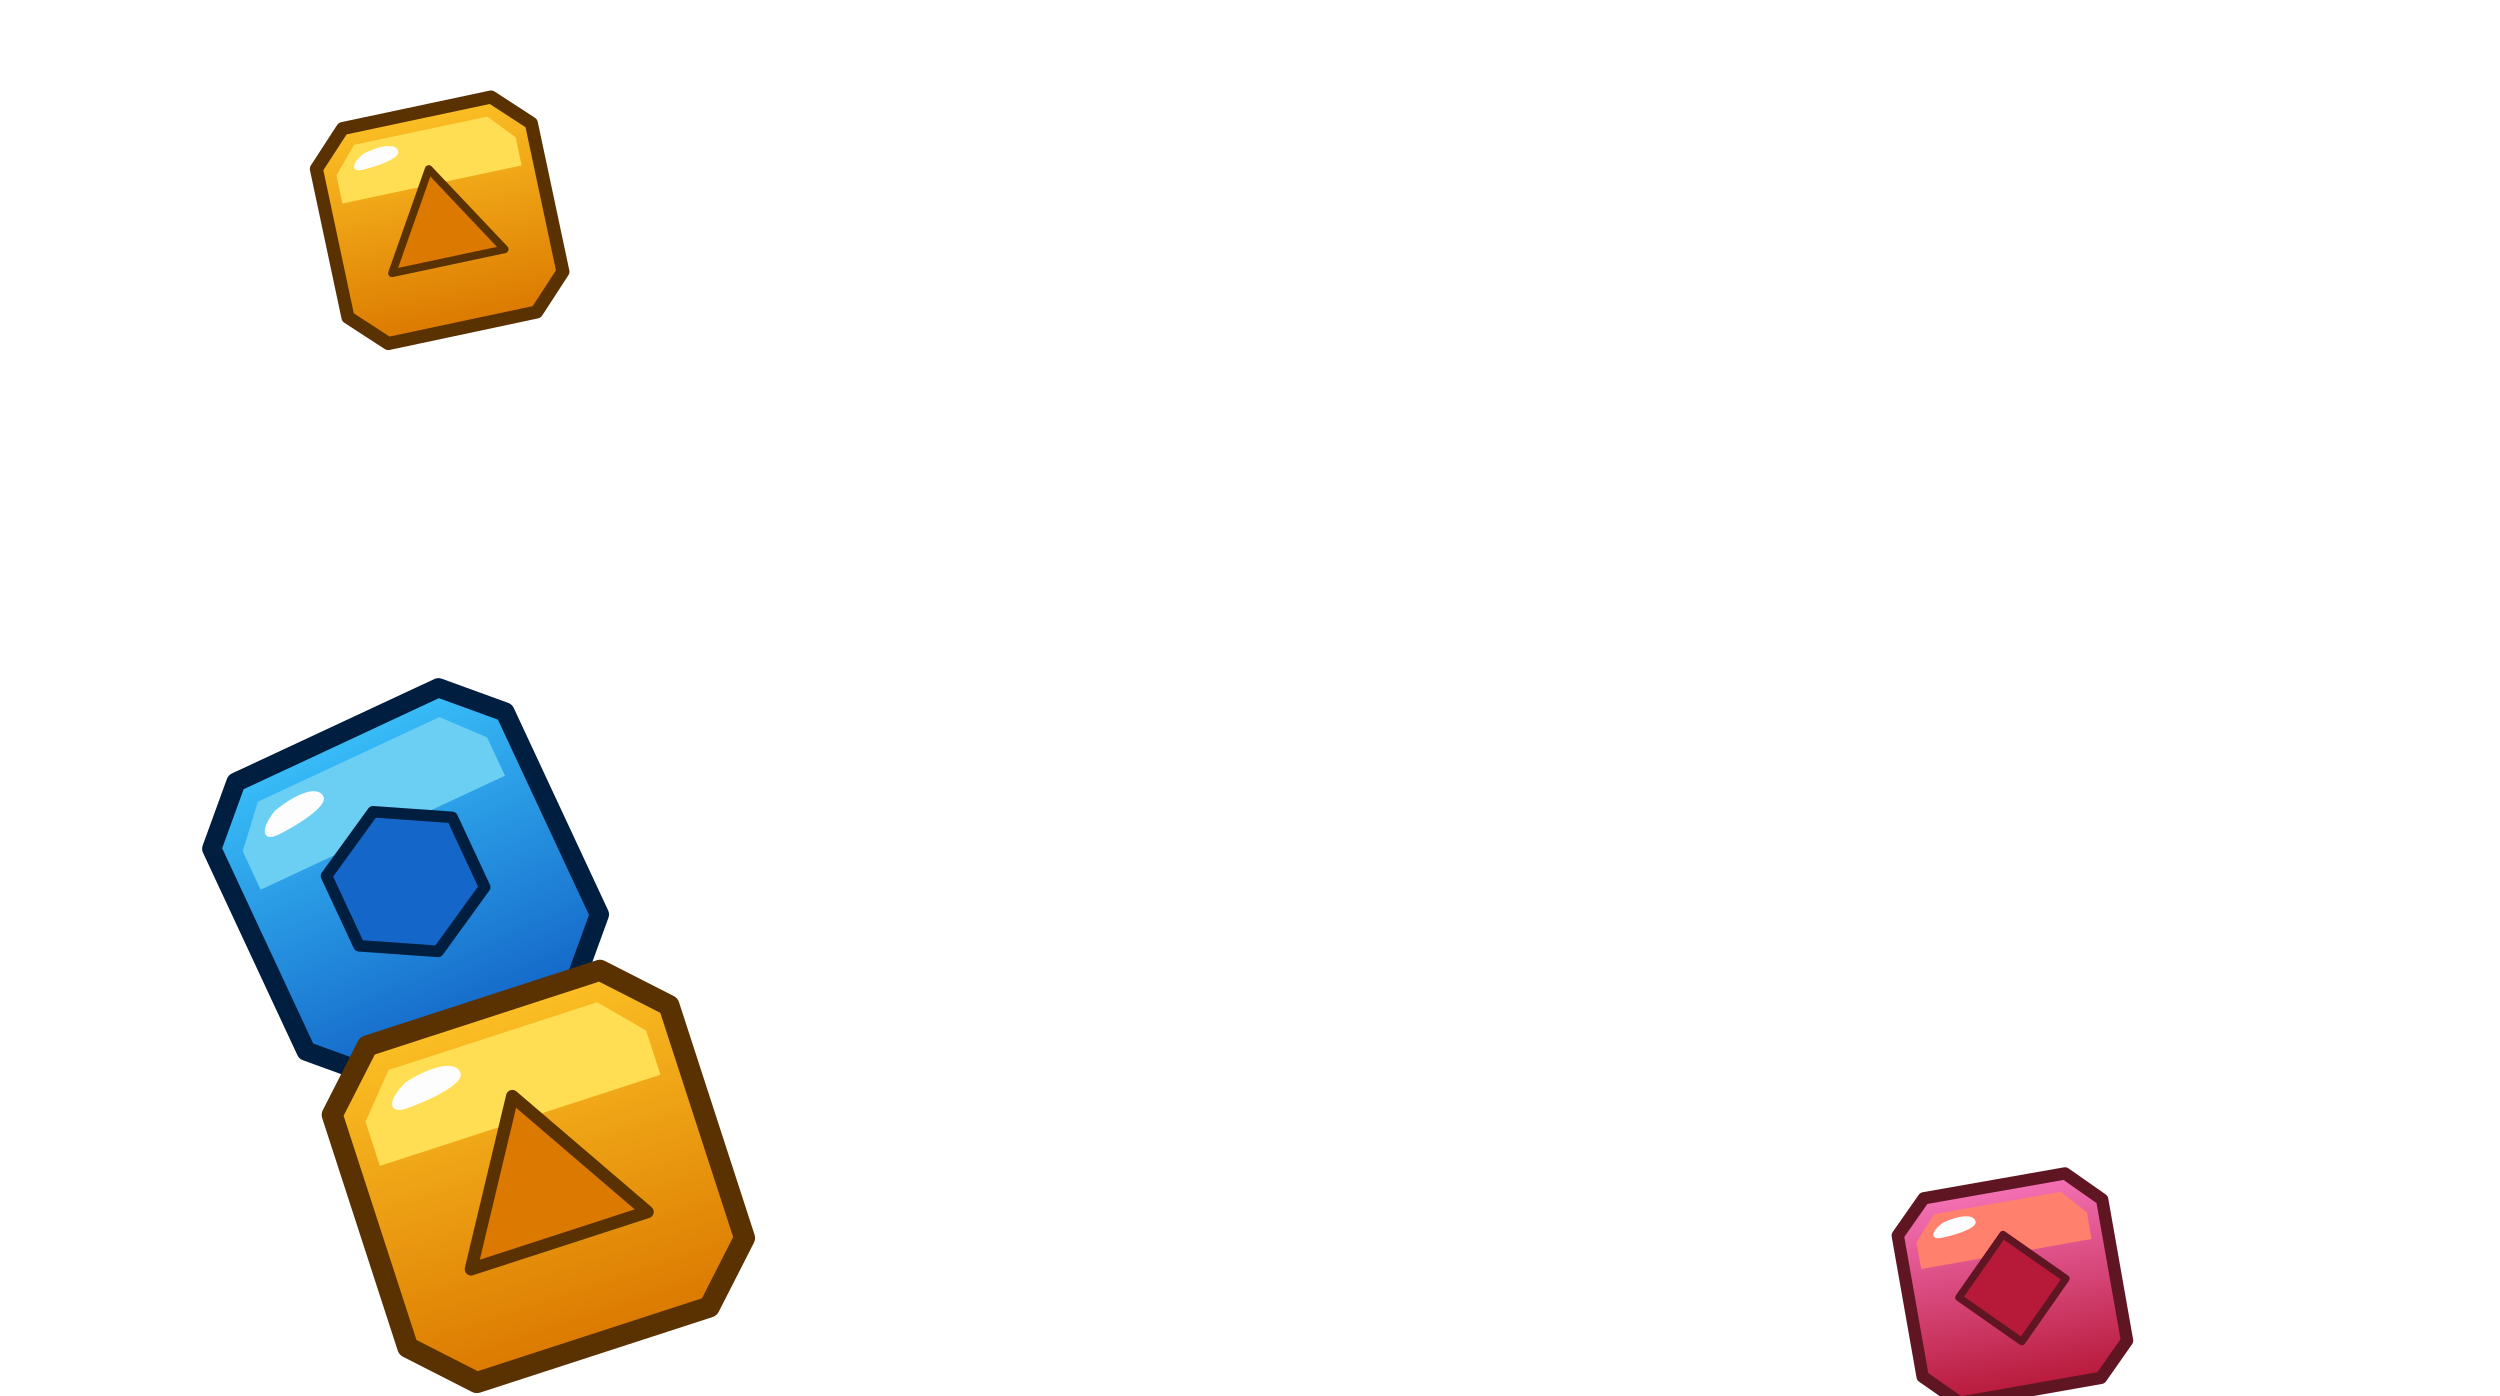
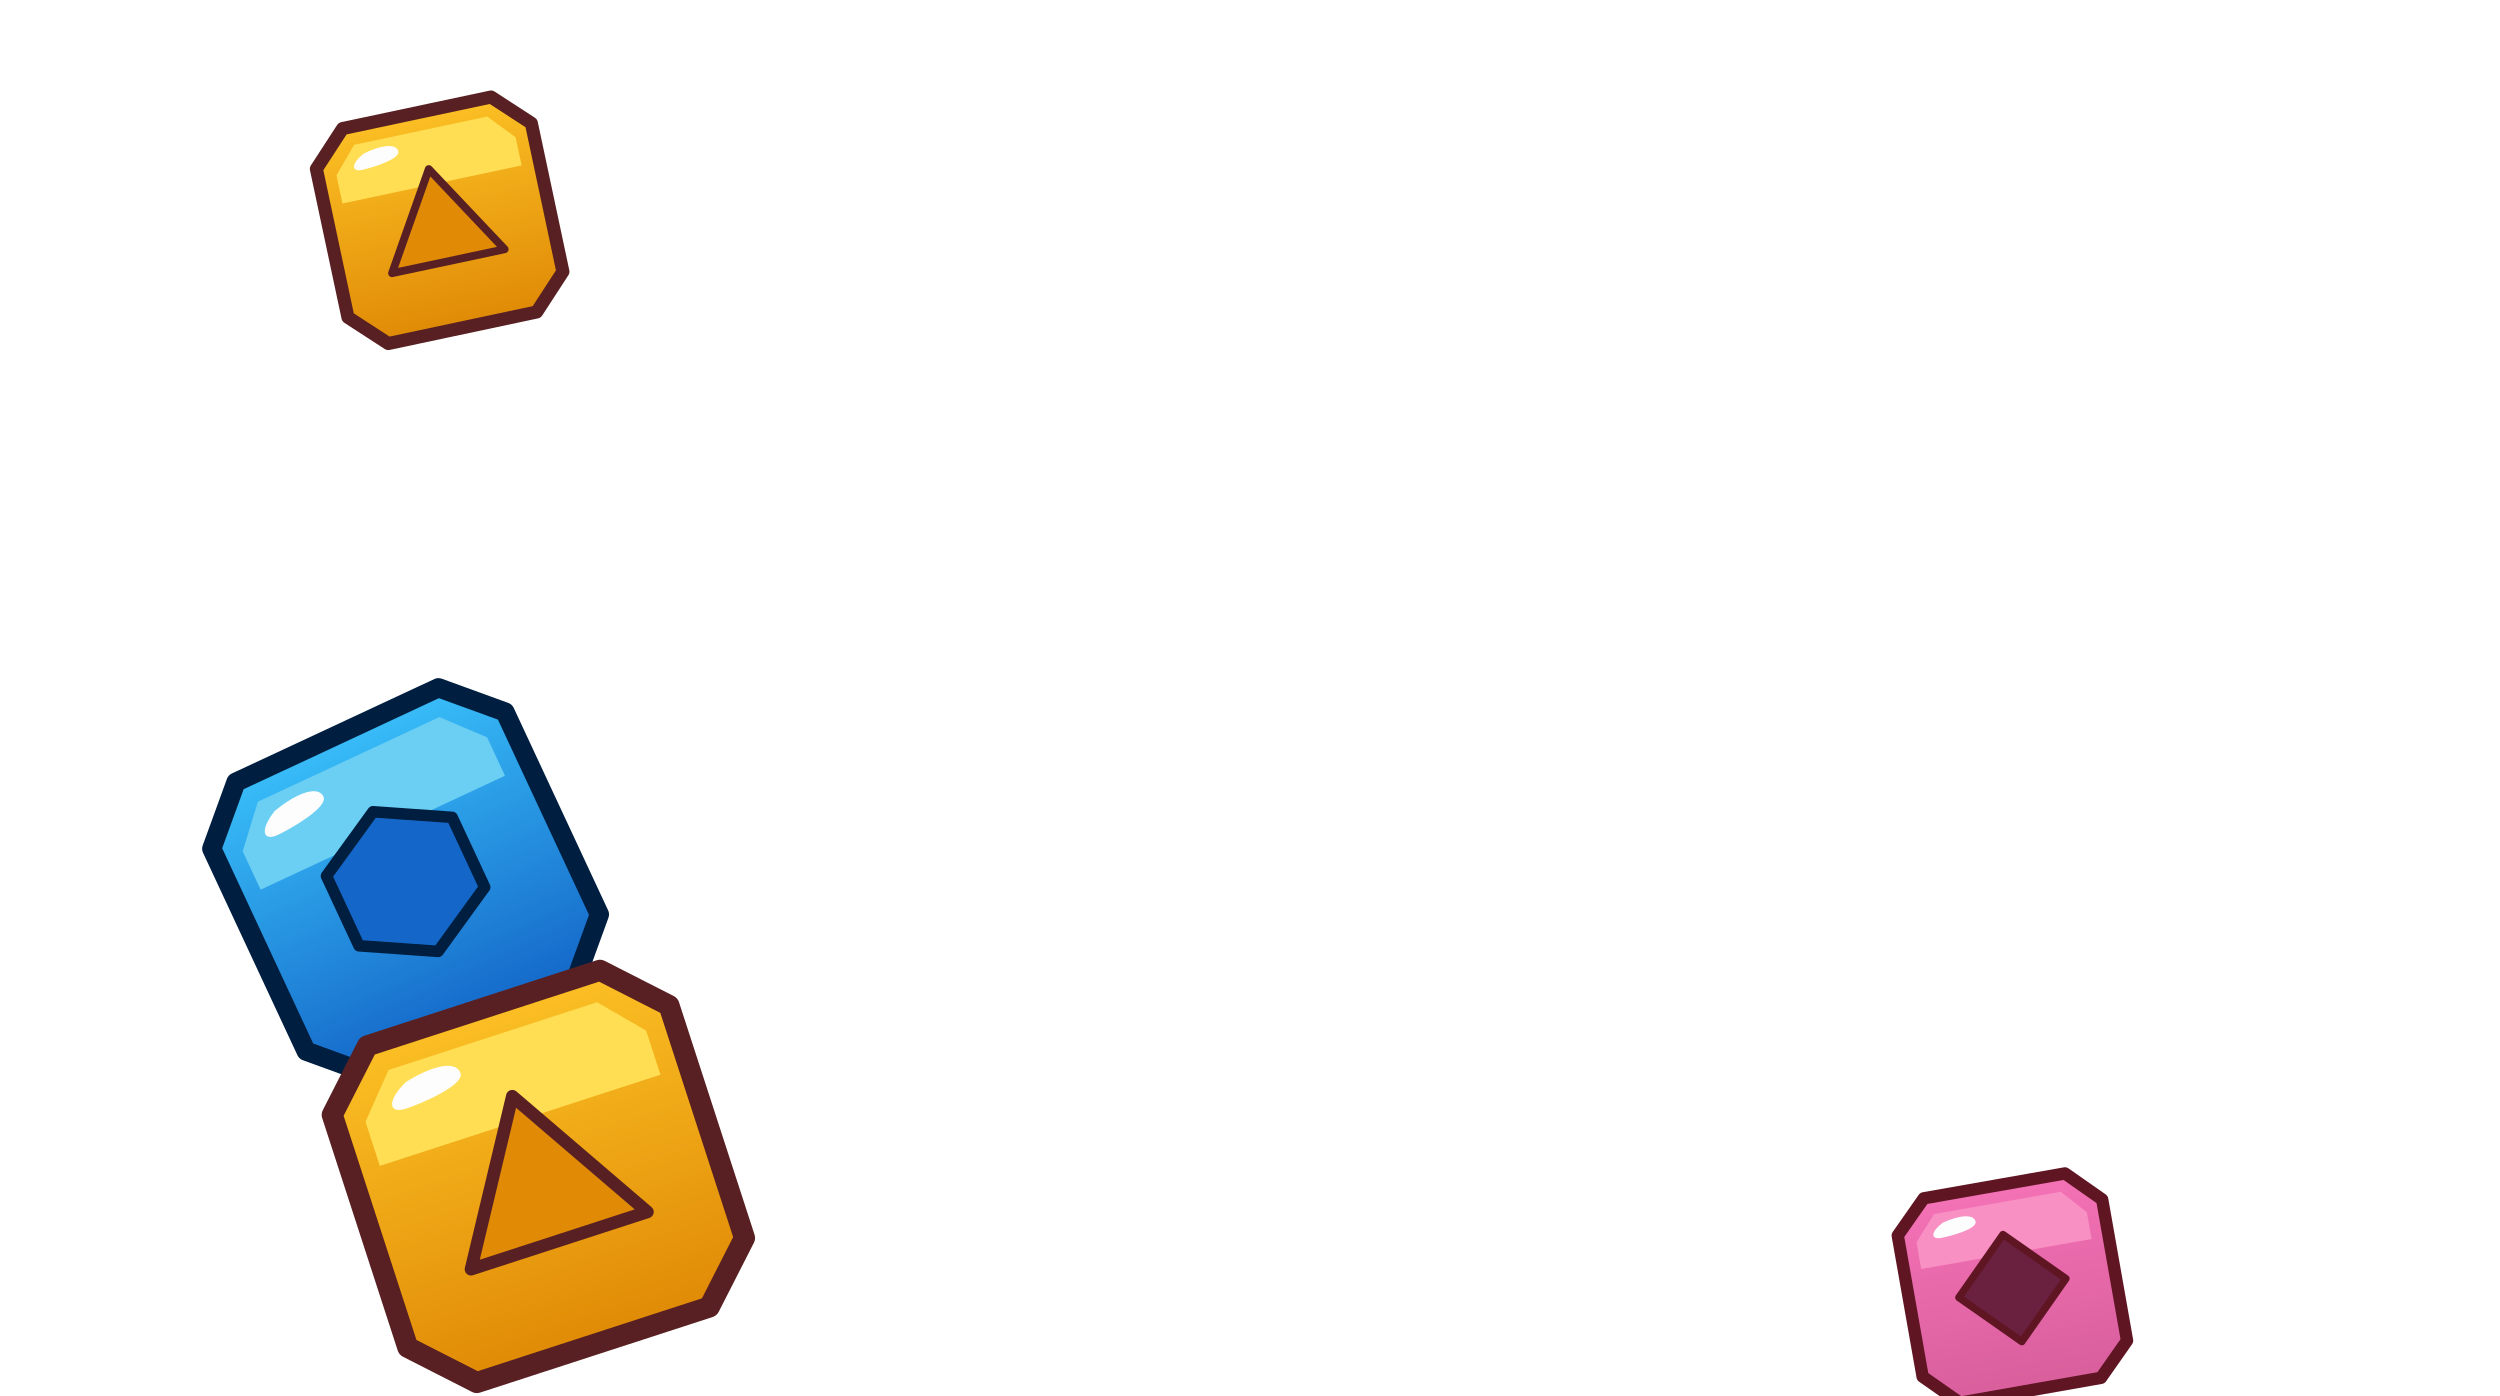
<svg xmlns="http://www.w3.org/2000/svg" viewBox="0 0 344 192">
  <g transform="translate(22 109) rotate(-25) scale(.53)" opacity="1">
    <defs>
      <linearGradient id="motif-0-volume" x2="0" y2="1">
        <stop stop-color="#38BDF8" />
        <stop offset="1" stop-color="#1467C8" />
      </linearGradient>
    </defs>
    <polygon points="19,6 77,6 90,19 90,77 77,90 19,90 6,77 6,19" fill="url(#motif-0-volume)" stroke="#001E40" stroke-width="5" stroke-linejoin="round" />
    <path d="M22 13H74L83 23V34H13V23Z" fill="#6BCEF3" />
    <polygon points="48,28 66,38 66,58 48,68 30,58 30,38" fill="#1467C8" stroke="#001E40" stroke-width="3" stroke-linejoin="round" />
    <path d="M25 17c8-2 13-1 13 2s-11 4-15 4-4-3 2-6z" fill="#FDFDFD" />
  </g>
  <g transform="translate(39 144) rotate(-18) scale(.58)" opacity="1">
    <defs>
      <linearGradient id="motif-1-volume" x2="0" y2="1">
        <stop stop-color="#FBBF24" />
-         <stop offset="1" stop-color="#DB7900" />
+         <stop offset="1" stop-color="#E08A06" />
      </linearGradient>
    </defs>
-     <polygon points="19,6 77,6 90,19 90,77 77,90 19,90 6,77 6,19" fill="url(#motif-1-volume)" stroke="#5A3101" stroke-width="5" stroke-linejoin="round" />
+     <polygon points="19,6 77,6 90,19 90,77 77,90 19,90 6,77 6,19" fill="url(#motif-1-volume)" stroke="#582022" stroke-width="5" stroke-linejoin="round" />
    <path d="M22 13H74L83 23V34H13V23Z" fill="#FFDE54" />
-     <polygon points="48,28 70,64 26,64" fill="#DB7900" stroke="#5A3101" stroke-width="3" stroke-linejoin="round" />
+     <polygon points="48,28 70,64 26,64" fill="#E08A06" stroke="#582022" stroke-width="3" stroke-linejoin="round" />
    <path d="M25 17c8-2 13-1 13 2s-11 4-15 4-4-3 2-6z" fill="#FDFDFD" />
  </g>
  <g transform="translate(258 164) rotate(-10) scale(.34)" opacity="1">
    <defs>
      <linearGradient id="motif-2-volume" x2="0" y2="1">
        <stop stop-color="#F472B6" />
-         <stop offset="1" stop-color="#B71939" />
+         <stop offset="1" stop-color="#D85E9C" />
      </linearGradient>
    </defs>
    <polygon points="19,6 77,6 90,19 90,77 77,90 19,90 6,77 6,19" fill="url(#motif-2-volume)" stroke="#601523" stroke-width="5" stroke-linejoin="round" />
-     <path d="M22 13H74L83 23V34H13V23Z" fill="#FF806D" />
-     <polygon points="48,26 70,48 48,70 26,48" fill="#B71939" stroke="#601523" stroke-width="3" stroke-linejoin="round" />
+     <path d="M22 13H74L83 23V34H13V23Z" fill="#F890C4" />
+     <polygon points="48,26 70,48 48,70 26,48" fill="#6A2140" stroke="#601523" stroke-width="3" stroke-linejoin="round" />
    <path d="M25 17c8-2 13-1 13 2s-11 4-15 4-4-3 2-6z" fill="#FDFDFD" />
  </g>
  <g transform="translate(40 17) rotate(-12) scale(.36)" opacity="1">
    <defs>
      <linearGradient id="motif-3-volume" x2="0" y2="1">
        <stop stop-color="#FBBF24" />
-         <stop offset="1" stop-color="#DB7900" />
+         <stop offset="1" stop-color="#E08A06" />
      </linearGradient>
    </defs>
-     <polygon points="19,6 77,6 90,19 90,77 77,90 19,90 6,77 6,19" fill="url(#motif-3-volume)" stroke="#5A3101" stroke-width="5" stroke-linejoin="round" />
+     <polygon points="19,6 77,6 90,19 90,77 77,90 19,90 6,77 6,19" fill="url(#motif-3-volume)" stroke="#582022" stroke-width="5" stroke-linejoin="round" />
    <path d="M22 13H74L83 23V34H13V23Z" fill="#FFDE54" />
-     <polygon points="48,28 70,64 26,64" fill="#DB7900" stroke="#5A3101" stroke-width="3" stroke-linejoin="round" />
+     <polygon points="48,28 70,64 26,64" fill="#E08A06" stroke="#582022" stroke-width="3" stroke-linejoin="round" />
    <path d="M25 17c8-2 13-1 13 2s-11 4-15 4-4-3 2-6z" fill="#FDFDFD" />
  </g>
</svg>
